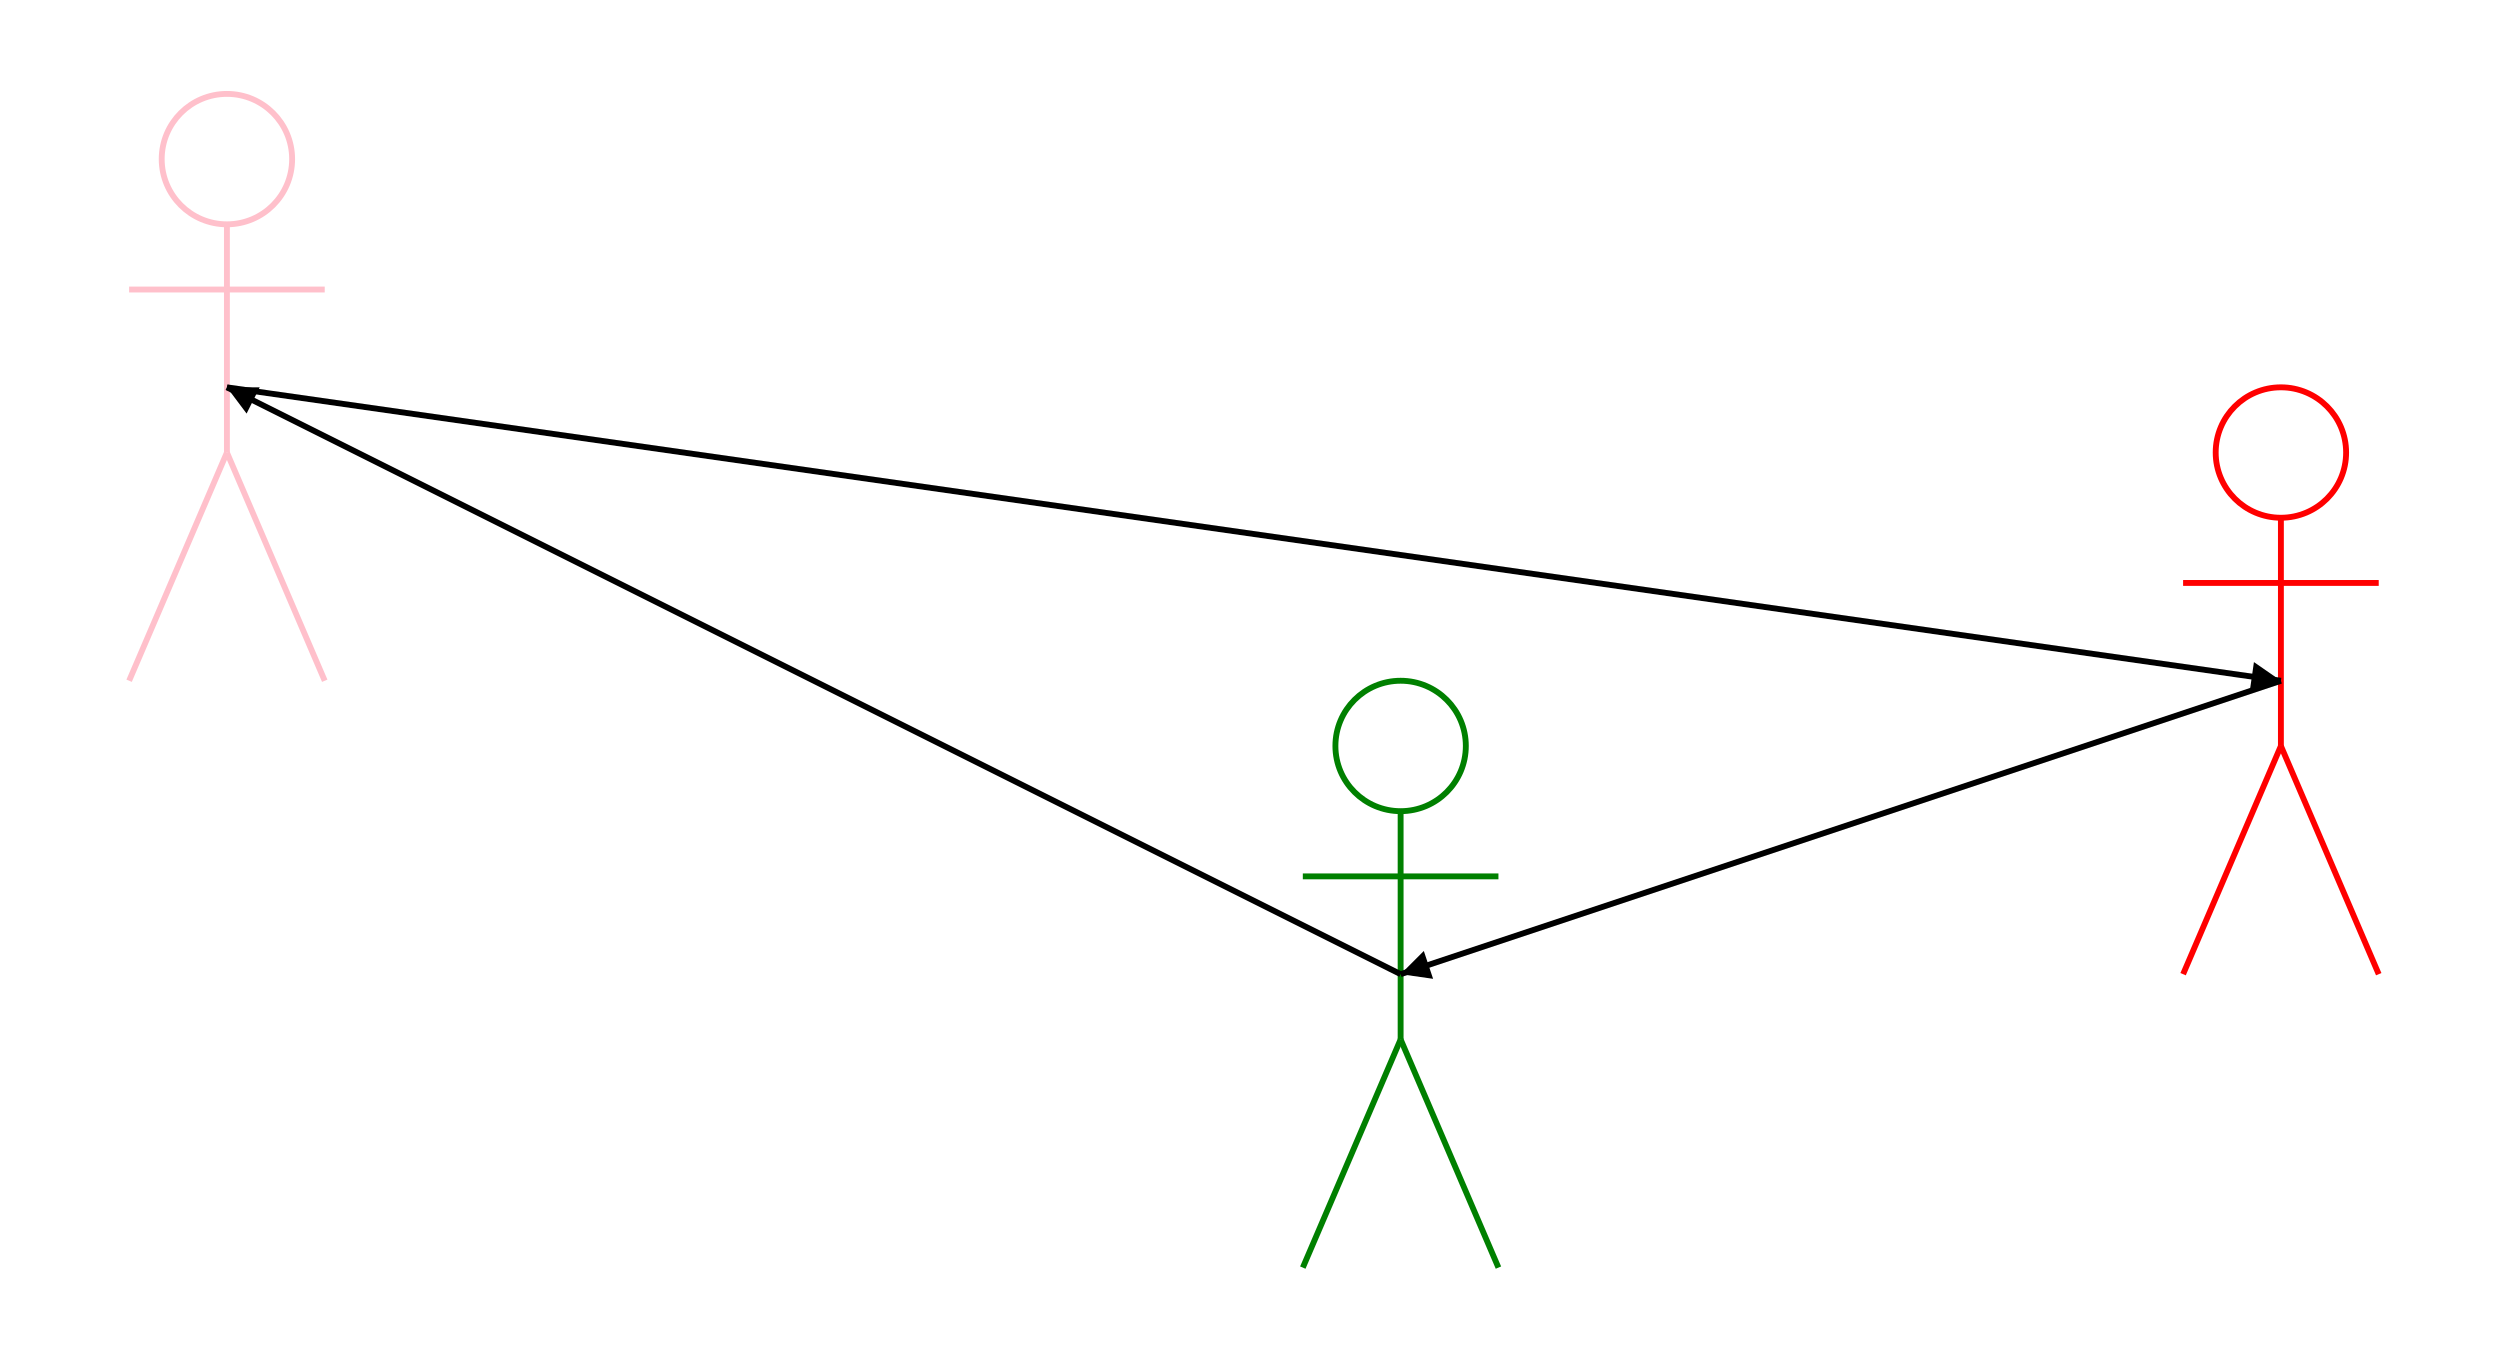
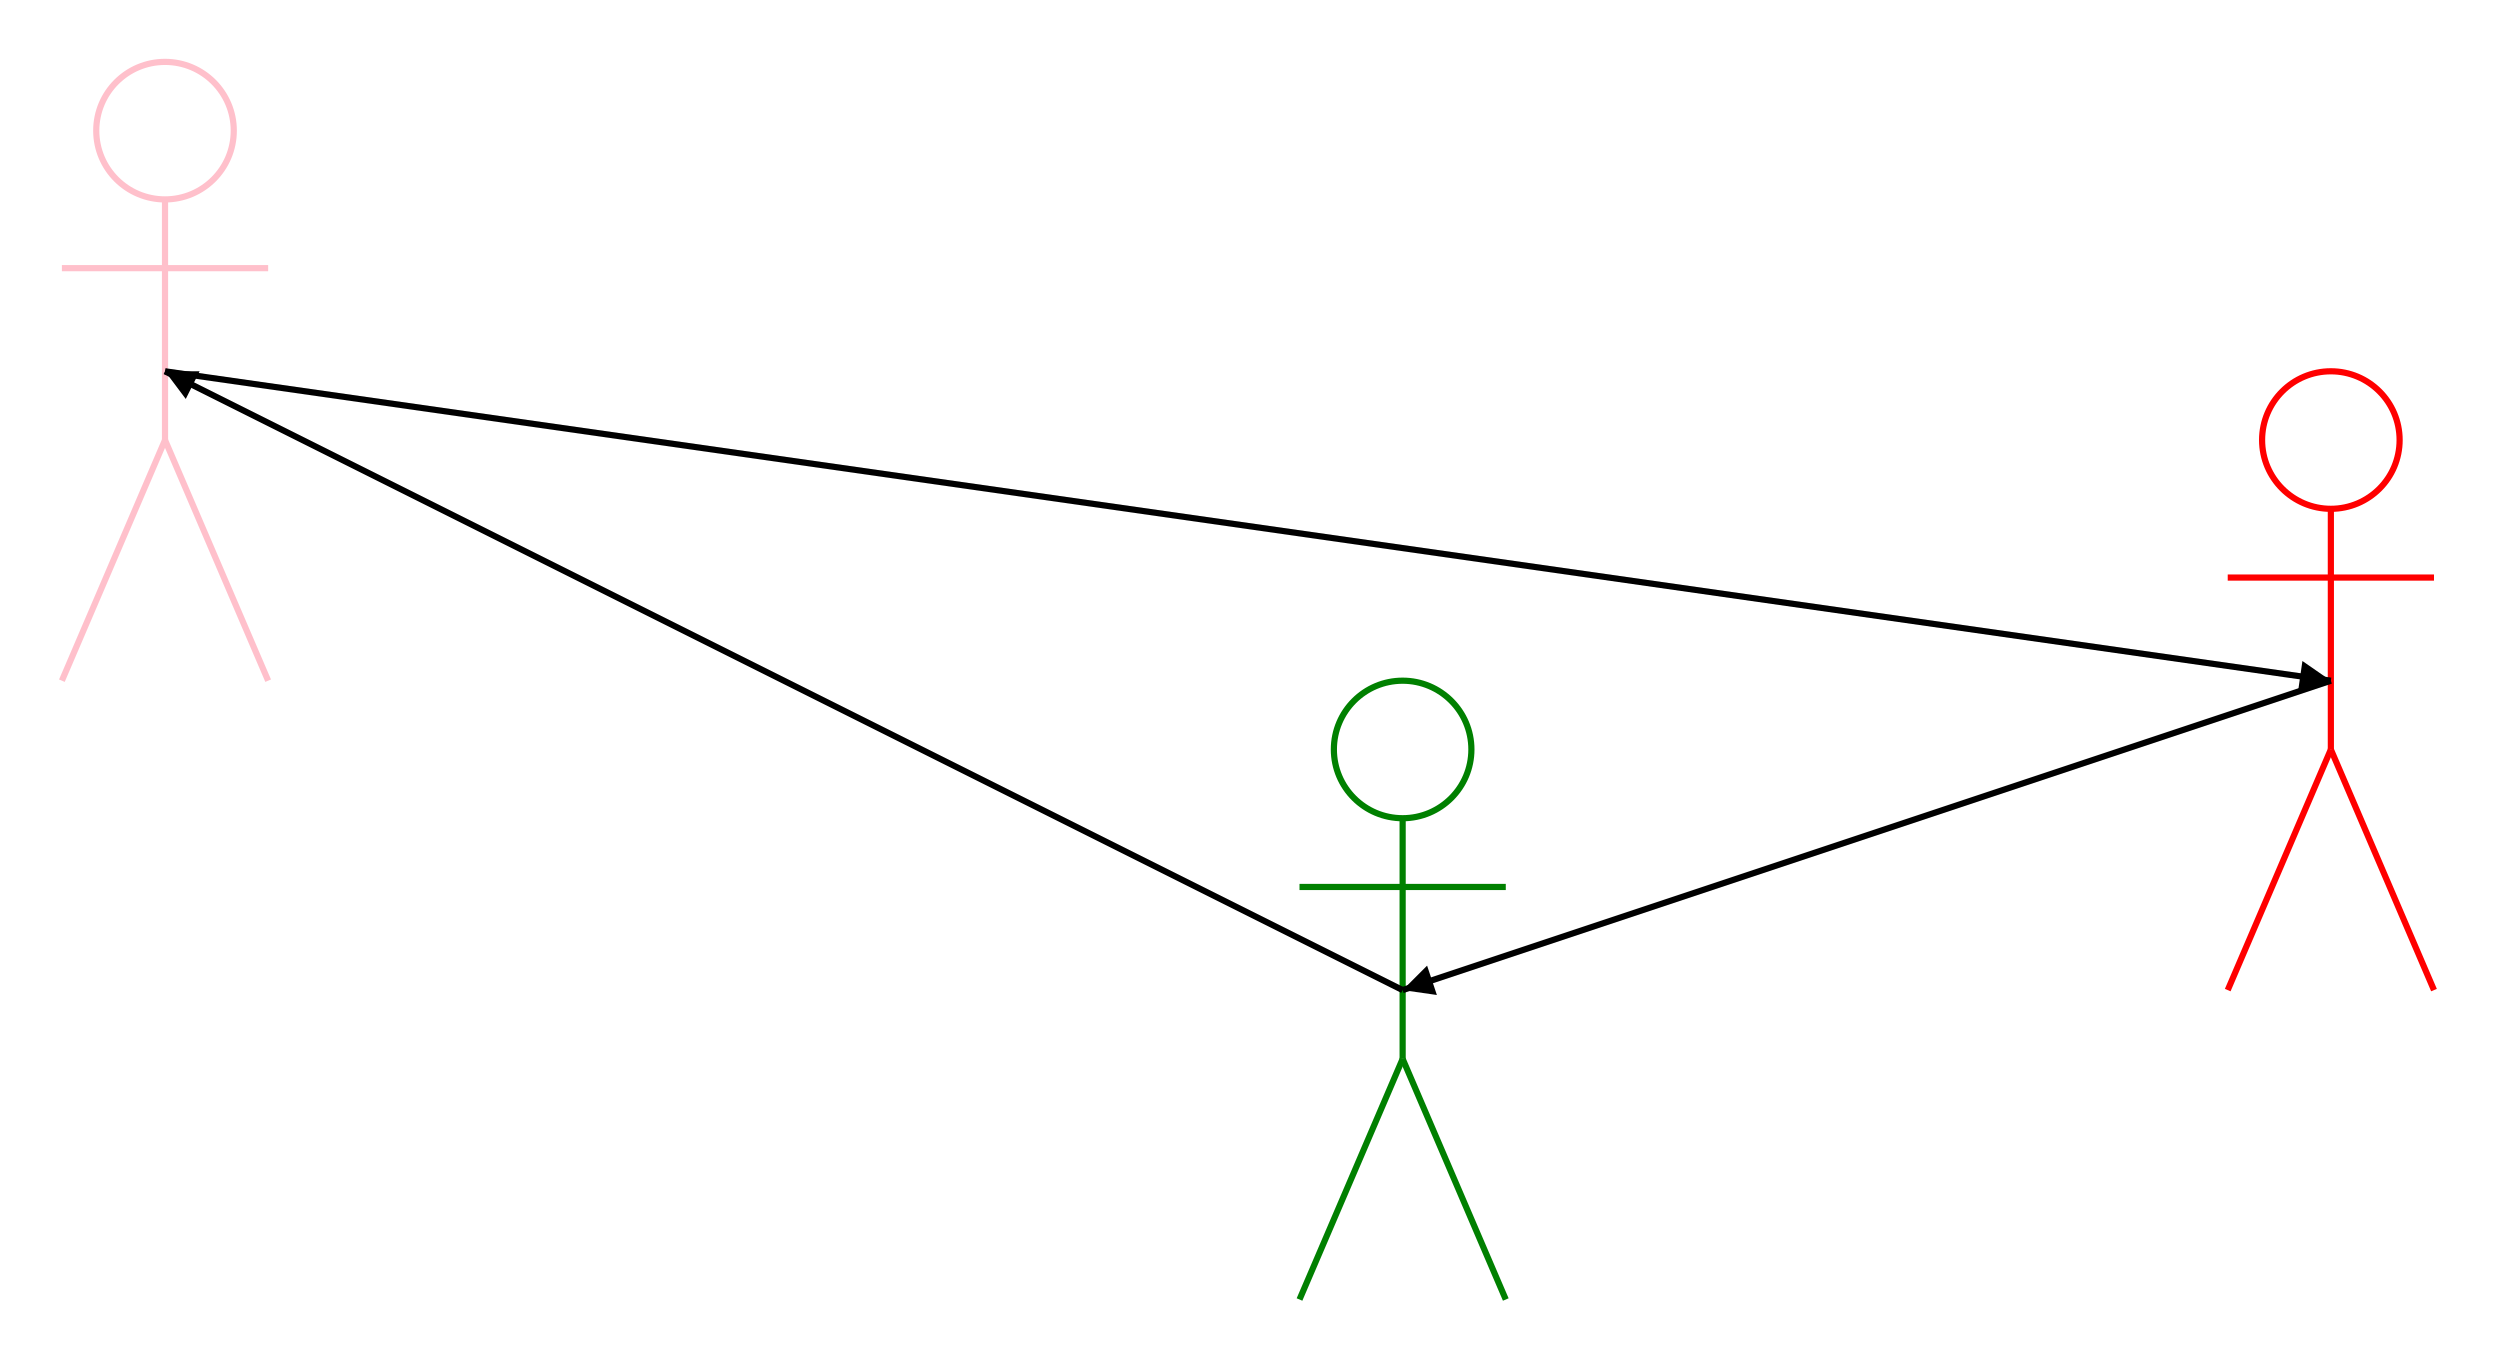
- <svg xmlns="http://www.w3.org/2000/svg" version="1.1" width="213mm" height="116mm" viewBox="-11 -8 213 116">
+ <svg xmlns="http://www.w3.org/2000/svg" version="1.1" width="202mm" height="110mm" viewBox="-5 -5 202 110">
  <defs>
    <marker id="arrow" refX="1" refY="0.5" orient="auto-start-reverse" markerWidth="5" markerHeight="5" viewBox="0 0 1 1">
      <path d="M 0 0 1 0.5 0 1" style="stroke-width: 0.2;" />
    </marker>
  </defs>
  <style>
    
        rect, line {
            stroke-width: 0.5;
            stroke: black;
            fill: none;
        }
        text {
            font-family: "Ubuntu Mono", monospace;
            font-size: 4px;
        }
        .person {
            stroke:blue;
        }
        .Ben {
            stroke:green;
        }
        .Charlotte {
            stroke:pink;
        }
        .Rich {
            stroke:red;
        }
    
  </style>
  <circle cx="8.333" cy="5.556" r="5.556" style="fill:none; stroke-width:0.5" id="me" class="Charlotte person" />
  <line x1="8.333" y1="11.111" x2="8.333" y2="30.556" id="me" class="Charlotte person" />
  <line x1="0" y1="16.667" x2="16.667" y2="16.667" id="me" class="Charlotte person" />
  <line x1="8.333" y1="30.556" x2="0" y2="50" id="me" class="Charlotte person" />
  <line x1="8.333" y1="30.556" x2="16.667" y2="50" id="me" class="Charlotte person" />
  <circle cx="108.333" cy="55.556" r="5.556" style="fill:none; stroke-width:0.5" id="Ben" class="Ben person" />
  <line x1="108.333" y1="61.111" x2="108.333" y2="80.556" id="Ben" class="Ben person" />
  <line x1="100" y1="66.667" x2="116.667" y2="66.667" id="Ben" class="Ben person" />
  <line x1="108.333" y1="80.556" x2="100" y2="100" id="Ben" class="Ben person" />
  <line x1="108.333" y1="80.556" x2="116.667" y2="100" id="Ben" class="Ben person" />
  <circle cx="183.333" cy="30.556" r="5.556" style="fill:none; stroke-width:0.5" id="Rich" class="Rich person" />
  <line x1="183.333" y1="36.111" x2="183.333" y2="55.556" id="Rich" class="Rich person" />
  <line x1="175" y1="41.667" x2="191.667" y2="41.667" id="Rich" class="Rich person" />
  <line x1="183.333" y1="55.556" x2="175" y2="75" id="Rich" class="Rich person" />
  <line x1="183.333" y1="55.556" x2="191.667" y2="75" id="Rich" class="Rich person" />
  <line x1="8.333" y1="25" x2="108.333" y2="75" marker-start="url(#arrow)" />
  <line x1="183.333" y1="50" x2="8.333" y2="25" marker-start="url(#arrow)" />
  <line x1="108.333" y1="75" x2="183.333" y2="50" marker-start="url(#arrow)" />
</svg>
